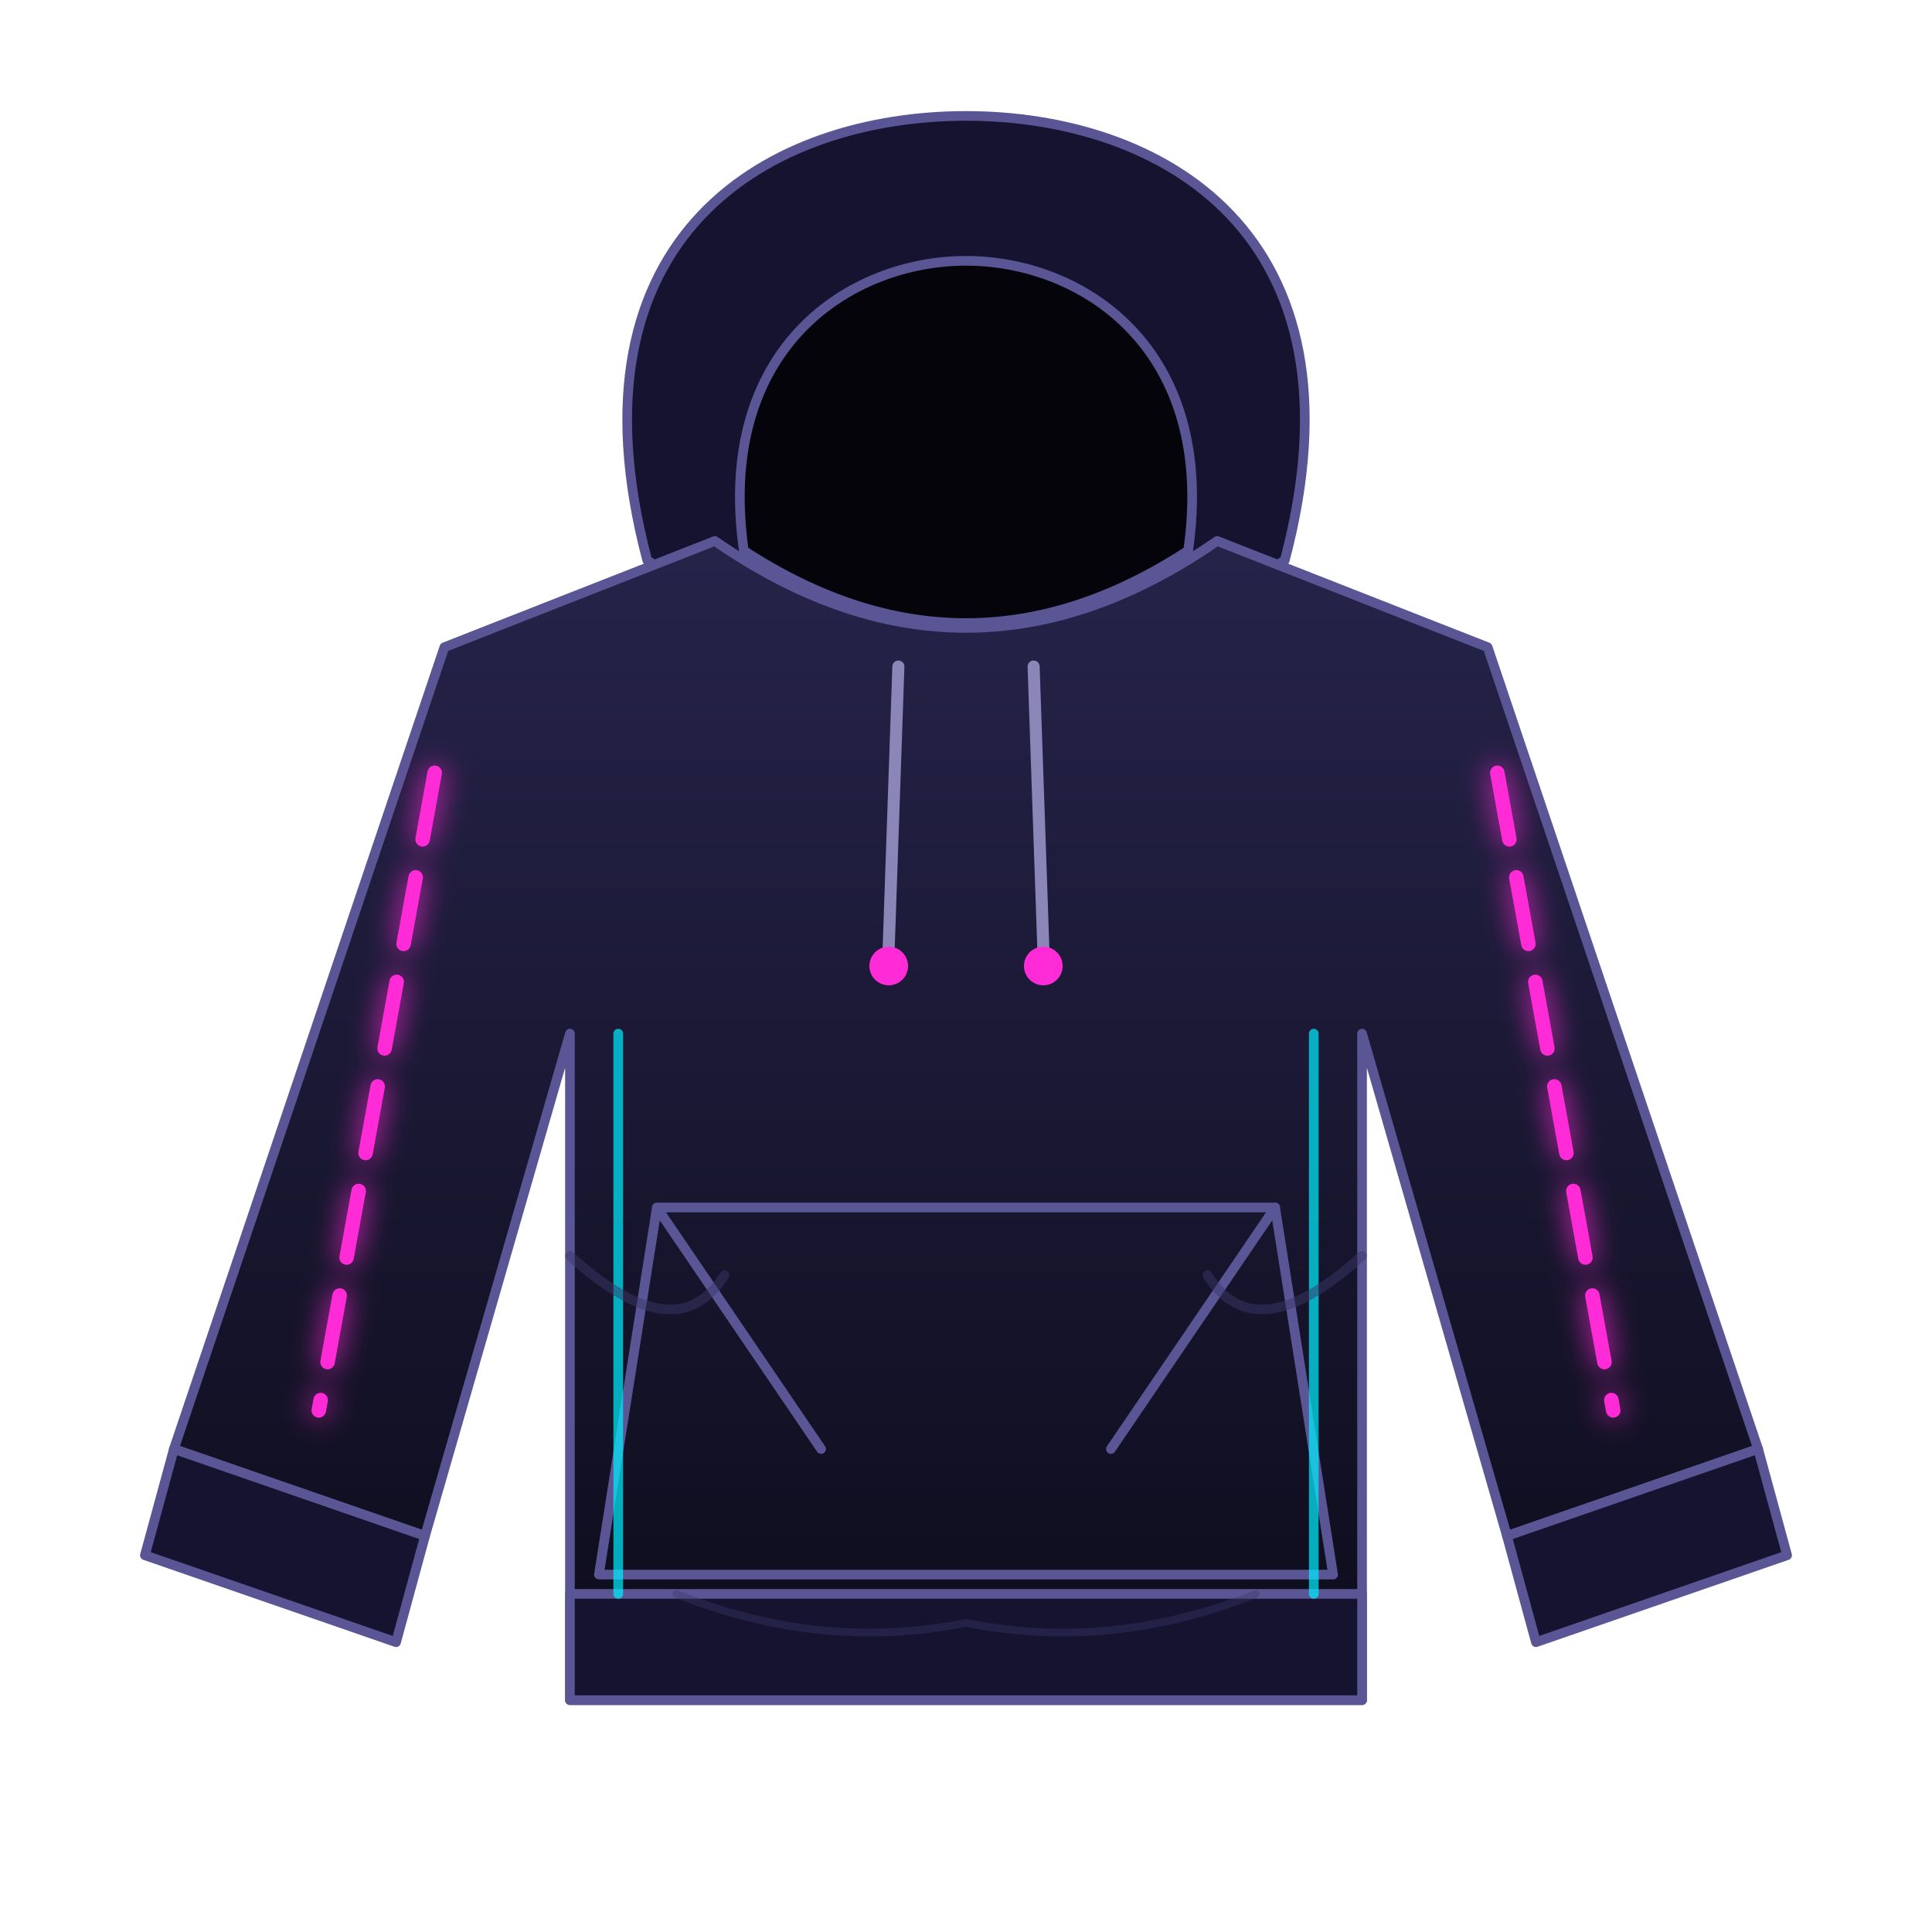
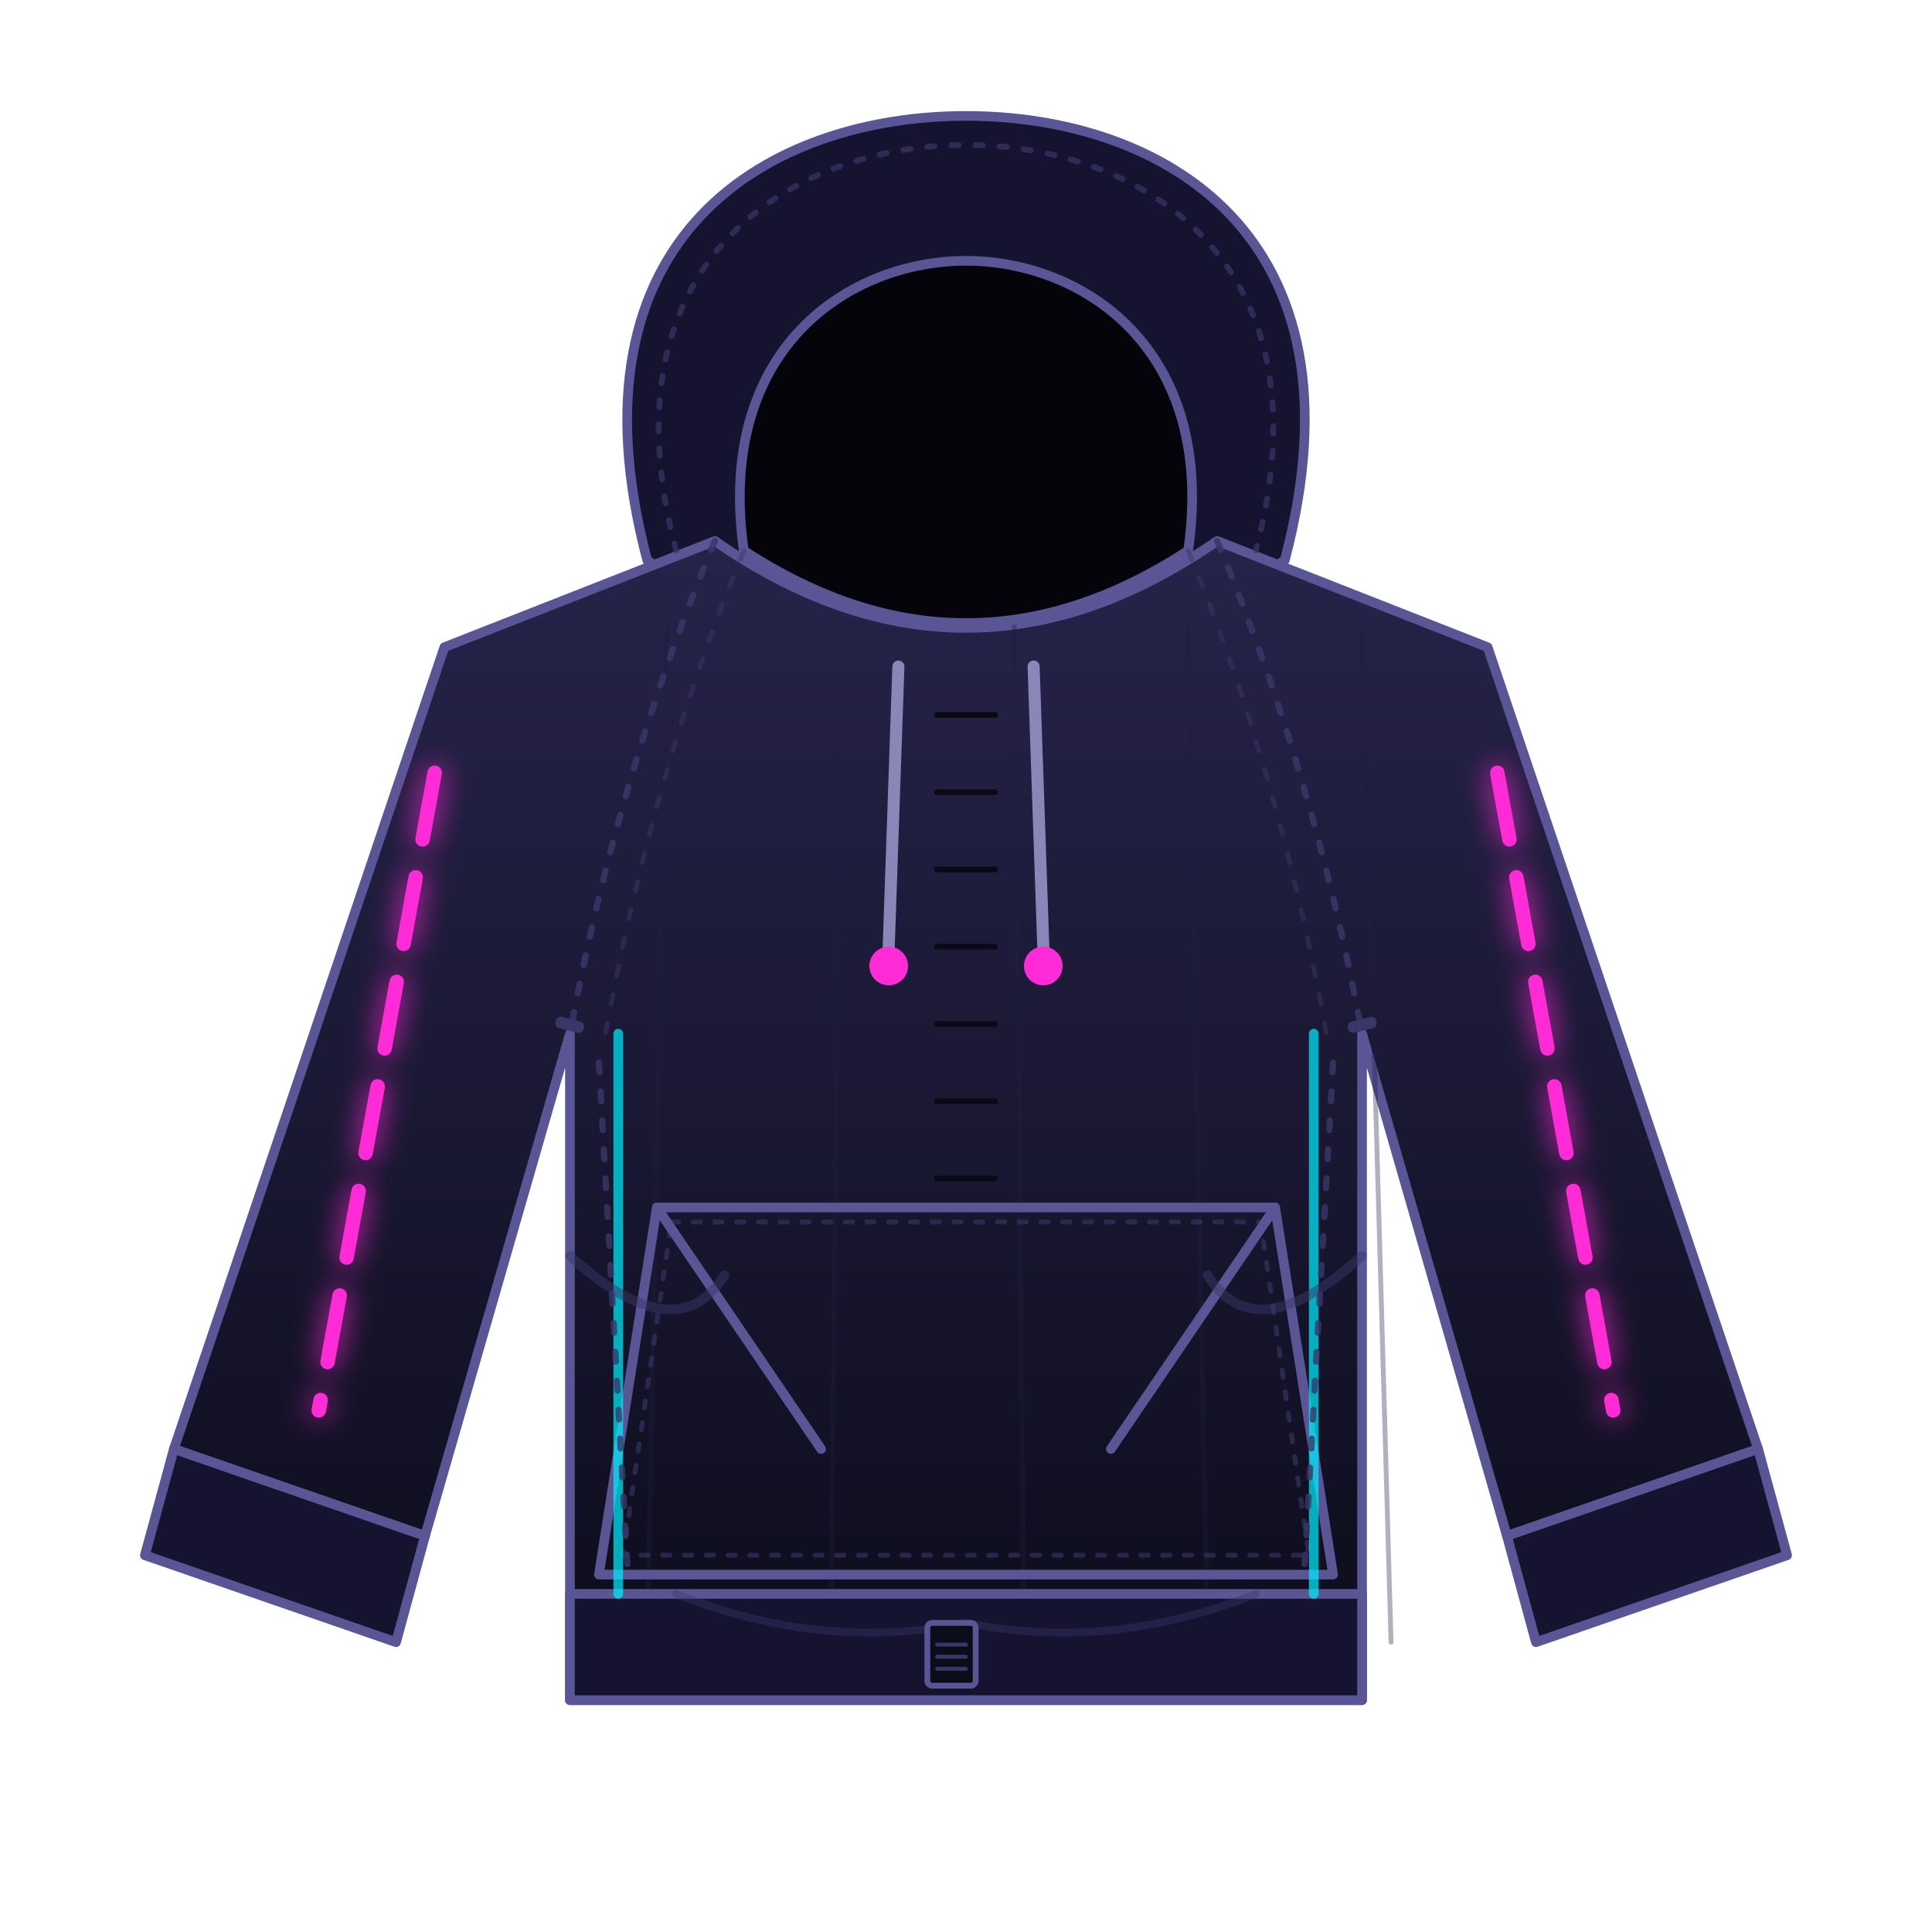
<svg xmlns="http://www.w3.org/2000/svg" viewBox="0 0 400 400" width="400" height="400">
  <defs>
    <linearGradient id="t" x1="0" y1="0" x2="0" y2="1">
      <stop offset="0" stop-color="#26234a" />
      <stop offset="1" stop-color="#0d0c1b" />
    </linearGradient>
    <filter id="n" x="-50%" y="-50%" width="200%" height="200%" color-interpolation-filters="sRGB">
      <feGaussianBlur stdDeviation="3" result="b" />
      <feMerge>
        <feMergeNode in="b" />
        <feMergeNode in="SourceGraphic" />
      </feMerge>
    </filter>
  </defs>
  <g stroke-linejoin="round" stroke-linecap="round" fill="none">
    <path d="M134 116C116 48 160 24 200 24C240 24 284 48 266 116Q200 160 134 116Z" fill="#151330" stroke="#5a5696" stroke-width="2" />
    <path d="M148 112L92 134L36 300L88 318L118 214V352H282V214L312 318L364 300L308 134L252 112Q200 148 148 112Z" fill="url(#t)" stroke="#5a5696" stroke-width="2" />
+     <path d="M138 130L134 340M174 130L172 340M210 128L212 340M246 130L250 340M282 130L288 340" stroke="#201d40" stroke-width="1" stroke-opacity=".35" />
    <path d="M154 114C148 72 176 54 200 54C224 54 252 72 246 114Q200 144 154 114Z" fill="#05040b" stroke="#5a5696" stroke-width="2" />
+     <path d="M140 114C124 54 164 30 200 30C236 30 276 54 260 114" stroke="#3a3768" stroke-width="1.2" stroke-dasharray="1.5 3.5" stroke-opacity=".7" />
    <path d="M36 300L88 318L82 340L30 322Z M364 300L312 318L318 340L370 322Z" fill="#151330" stroke="#5a5696" stroke-width="2" />
    <path d="M118 330H282V352H118Z" fill="#151330" stroke="#5a5696" stroke-width="2" />
    <path d="M200 142V250" stroke="#ff2bd6" stroke-width="3" filter="url(#n)" />
+     <path d="M194 148H206M194 164H206M194 180H206M194 196H206M194 212H206M194 228H206M194 244H206" stroke="#0a0914" stroke-width="1.2" />
    <path d="M136 250H264L276 326H124Z" stroke="#5a5696" stroke-width="2" />
+     <path d="M139 253L261 253L271 322L129 322Z" stroke="#3a3768" stroke-width="1" stroke-dasharray="1.5 3" stroke-opacity=".6" />
    <path d="M136 250L170 300M264 250L230 300" stroke="#5a5696" stroke-width="2" />
    <path d="M186 138L184 196M214 138L216 196" stroke="#8a86b8" stroke-width="2.5" />
    <circle cx="184" cy="200" r="4" fill="#ff2bd6" stroke="none" />
    <circle cx="216" cy="200" r="4" fill="#ff2bd6" stroke="none" />
    <path d="M90 160L66 292M310 160L334 292" stroke="#ff2bd6" stroke-width="3" stroke-dasharray="14 8" filter="url(#n)" />
    <path d="M128 214V330M272 214V330" stroke="#00f0ff" stroke-width="2" stroke-opacity=".7" />
    <path d="M118 260Q140 280 150 264M282 260Q260 280 250 264" stroke="#3a3768" stroke-width="2" stroke-opacity=".5" />
    <path d="M140 330Q170 342 200 336Q230 342 260 330" stroke="#3a3768" stroke-width="1.6" stroke-opacity=".4" />
+     <path d="M148 112Q128 160 118 214M252 112Q272 160 282 214" stroke="#3a3768" stroke-width="1.3" stroke-dasharray="2 4" stroke-opacity=".85" />
+     <path d="M154 114Q135 160 125 216M246 114Q265 160 275 216" stroke="#3a3768" stroke-width="1" stroke-dasharray="2 4" stroke-opacity=".5" />
+     <path d="M124 220L130 326M276 220L270 326" stroke="#3a3768" stroke-width="1.3" stroke-dasharray="2 4" stroke-opacity=".8" />
+     <rect x="115" y="211" width="6" height="2.4" rx="1" fill="#3a3768" transform="rotate(14 118 212)" />
+     <rect x="279" y="211" width="6" height="2.4" rx="1" fill="#3a3768" transform="rotate(-14 282 212)" />
+     <rect x="192" y="336" width="10" height="13" rx="1" fill="#0d0c1b" stroke="#5a5696" stroke-width="1.2" />
+     <path d="M194 340.5H200M194 343H200M194 345.5H200" stroke="#3a3768" stroke-width=".8" />
  </g>
</svg>
